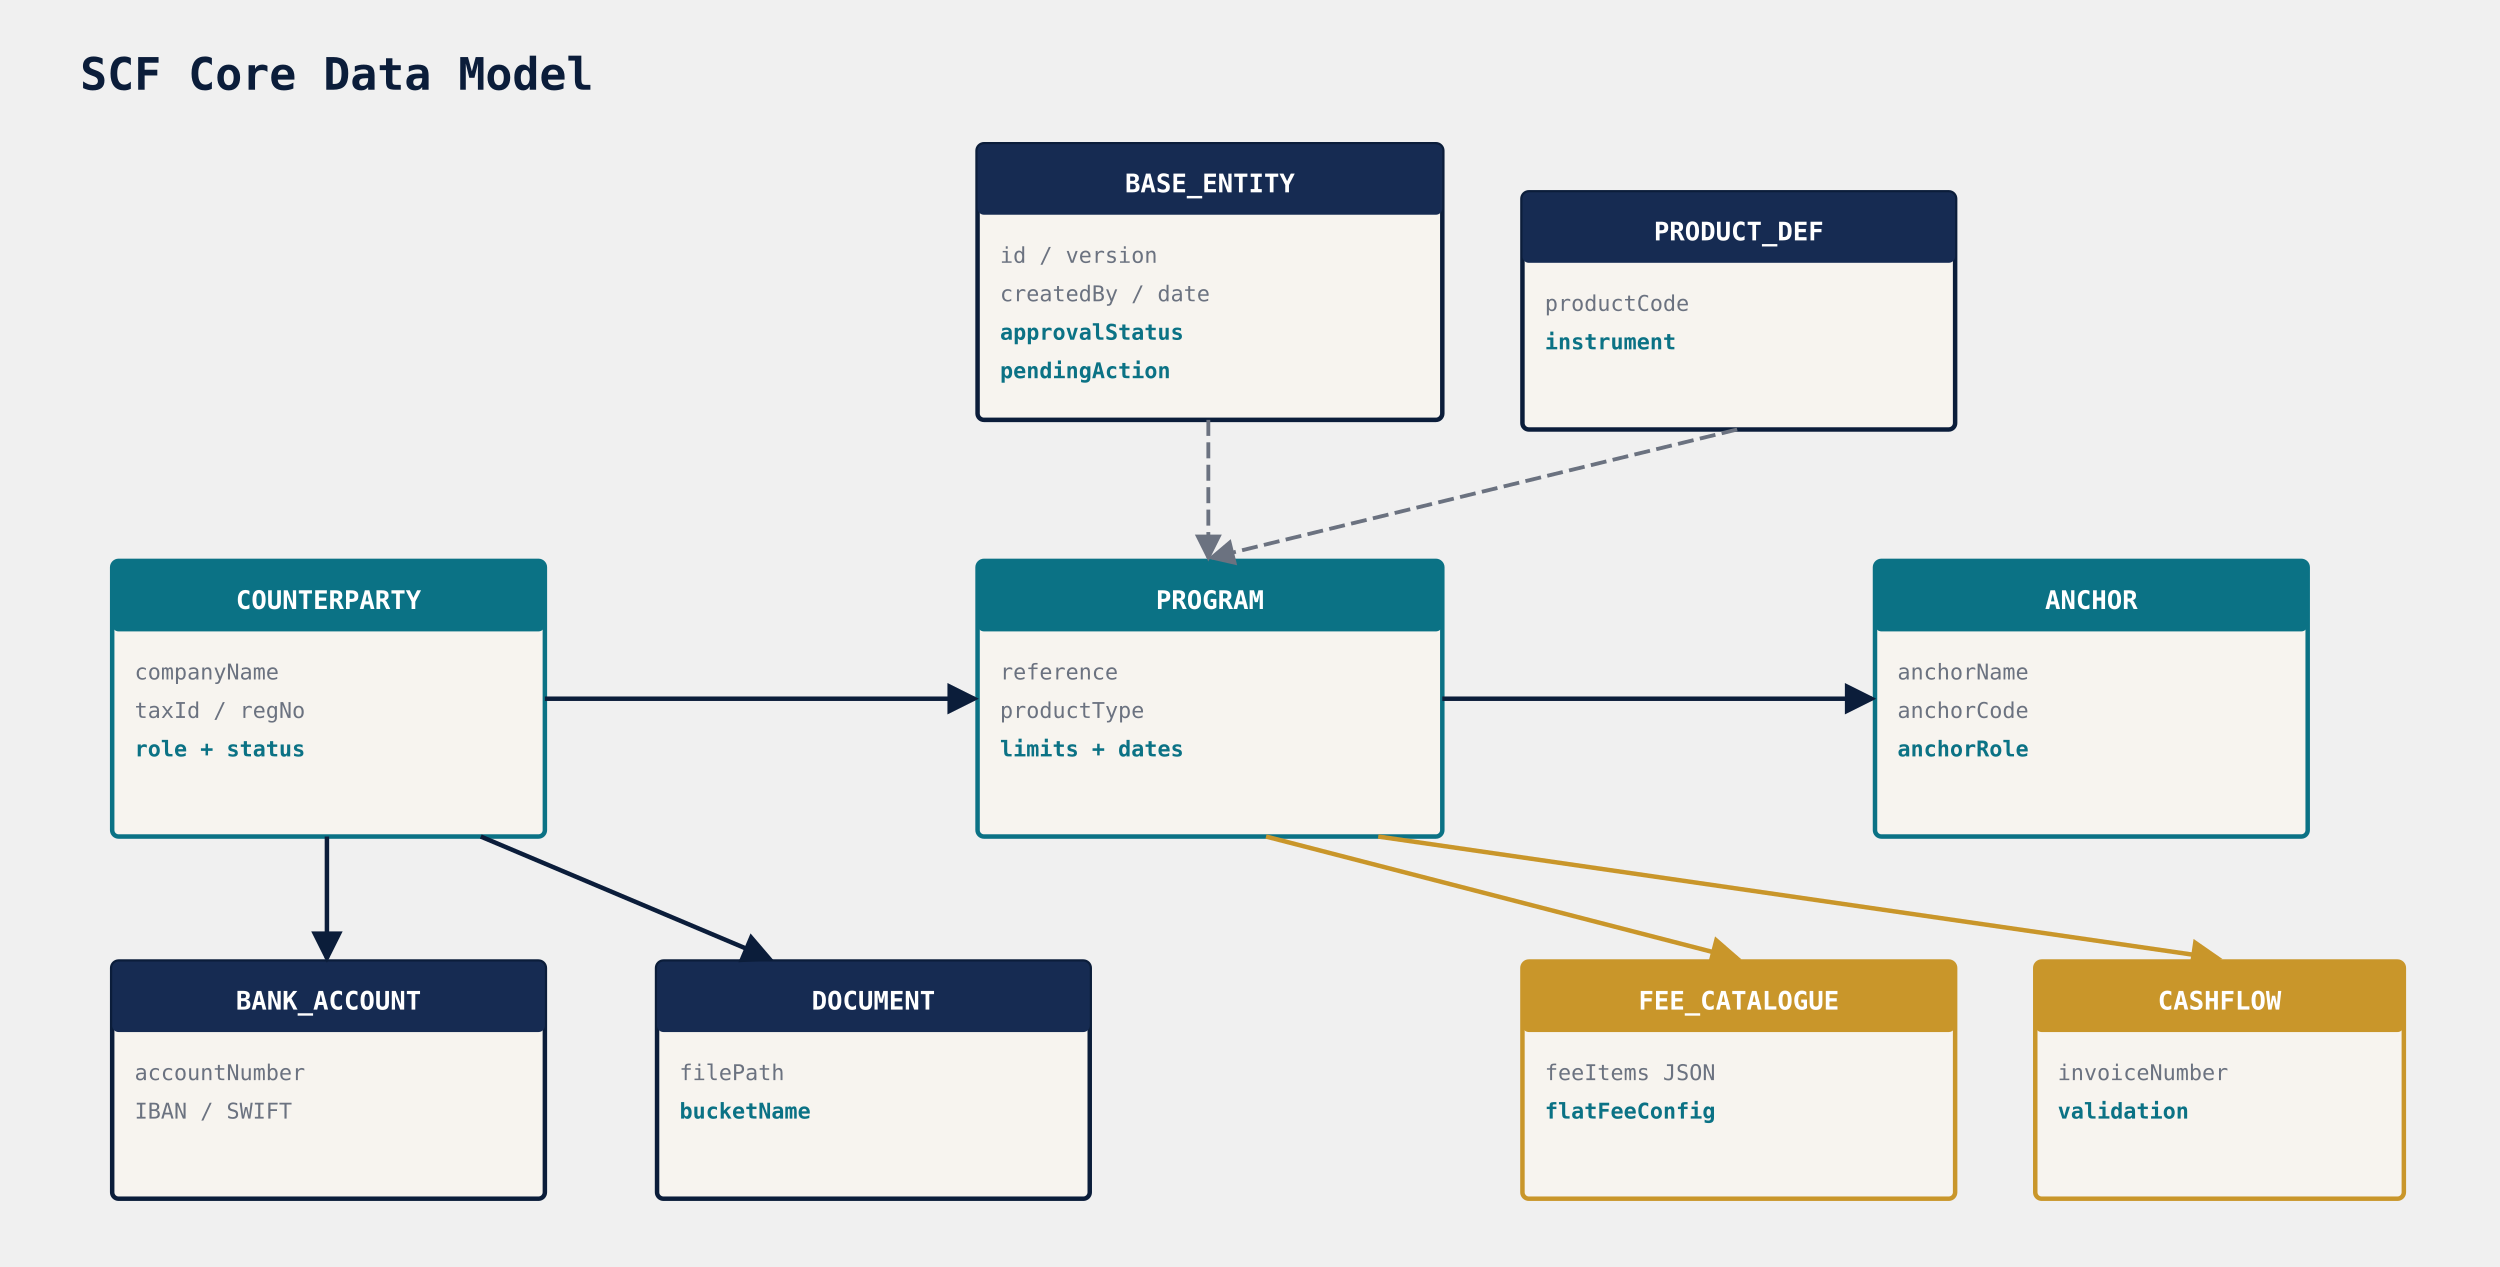
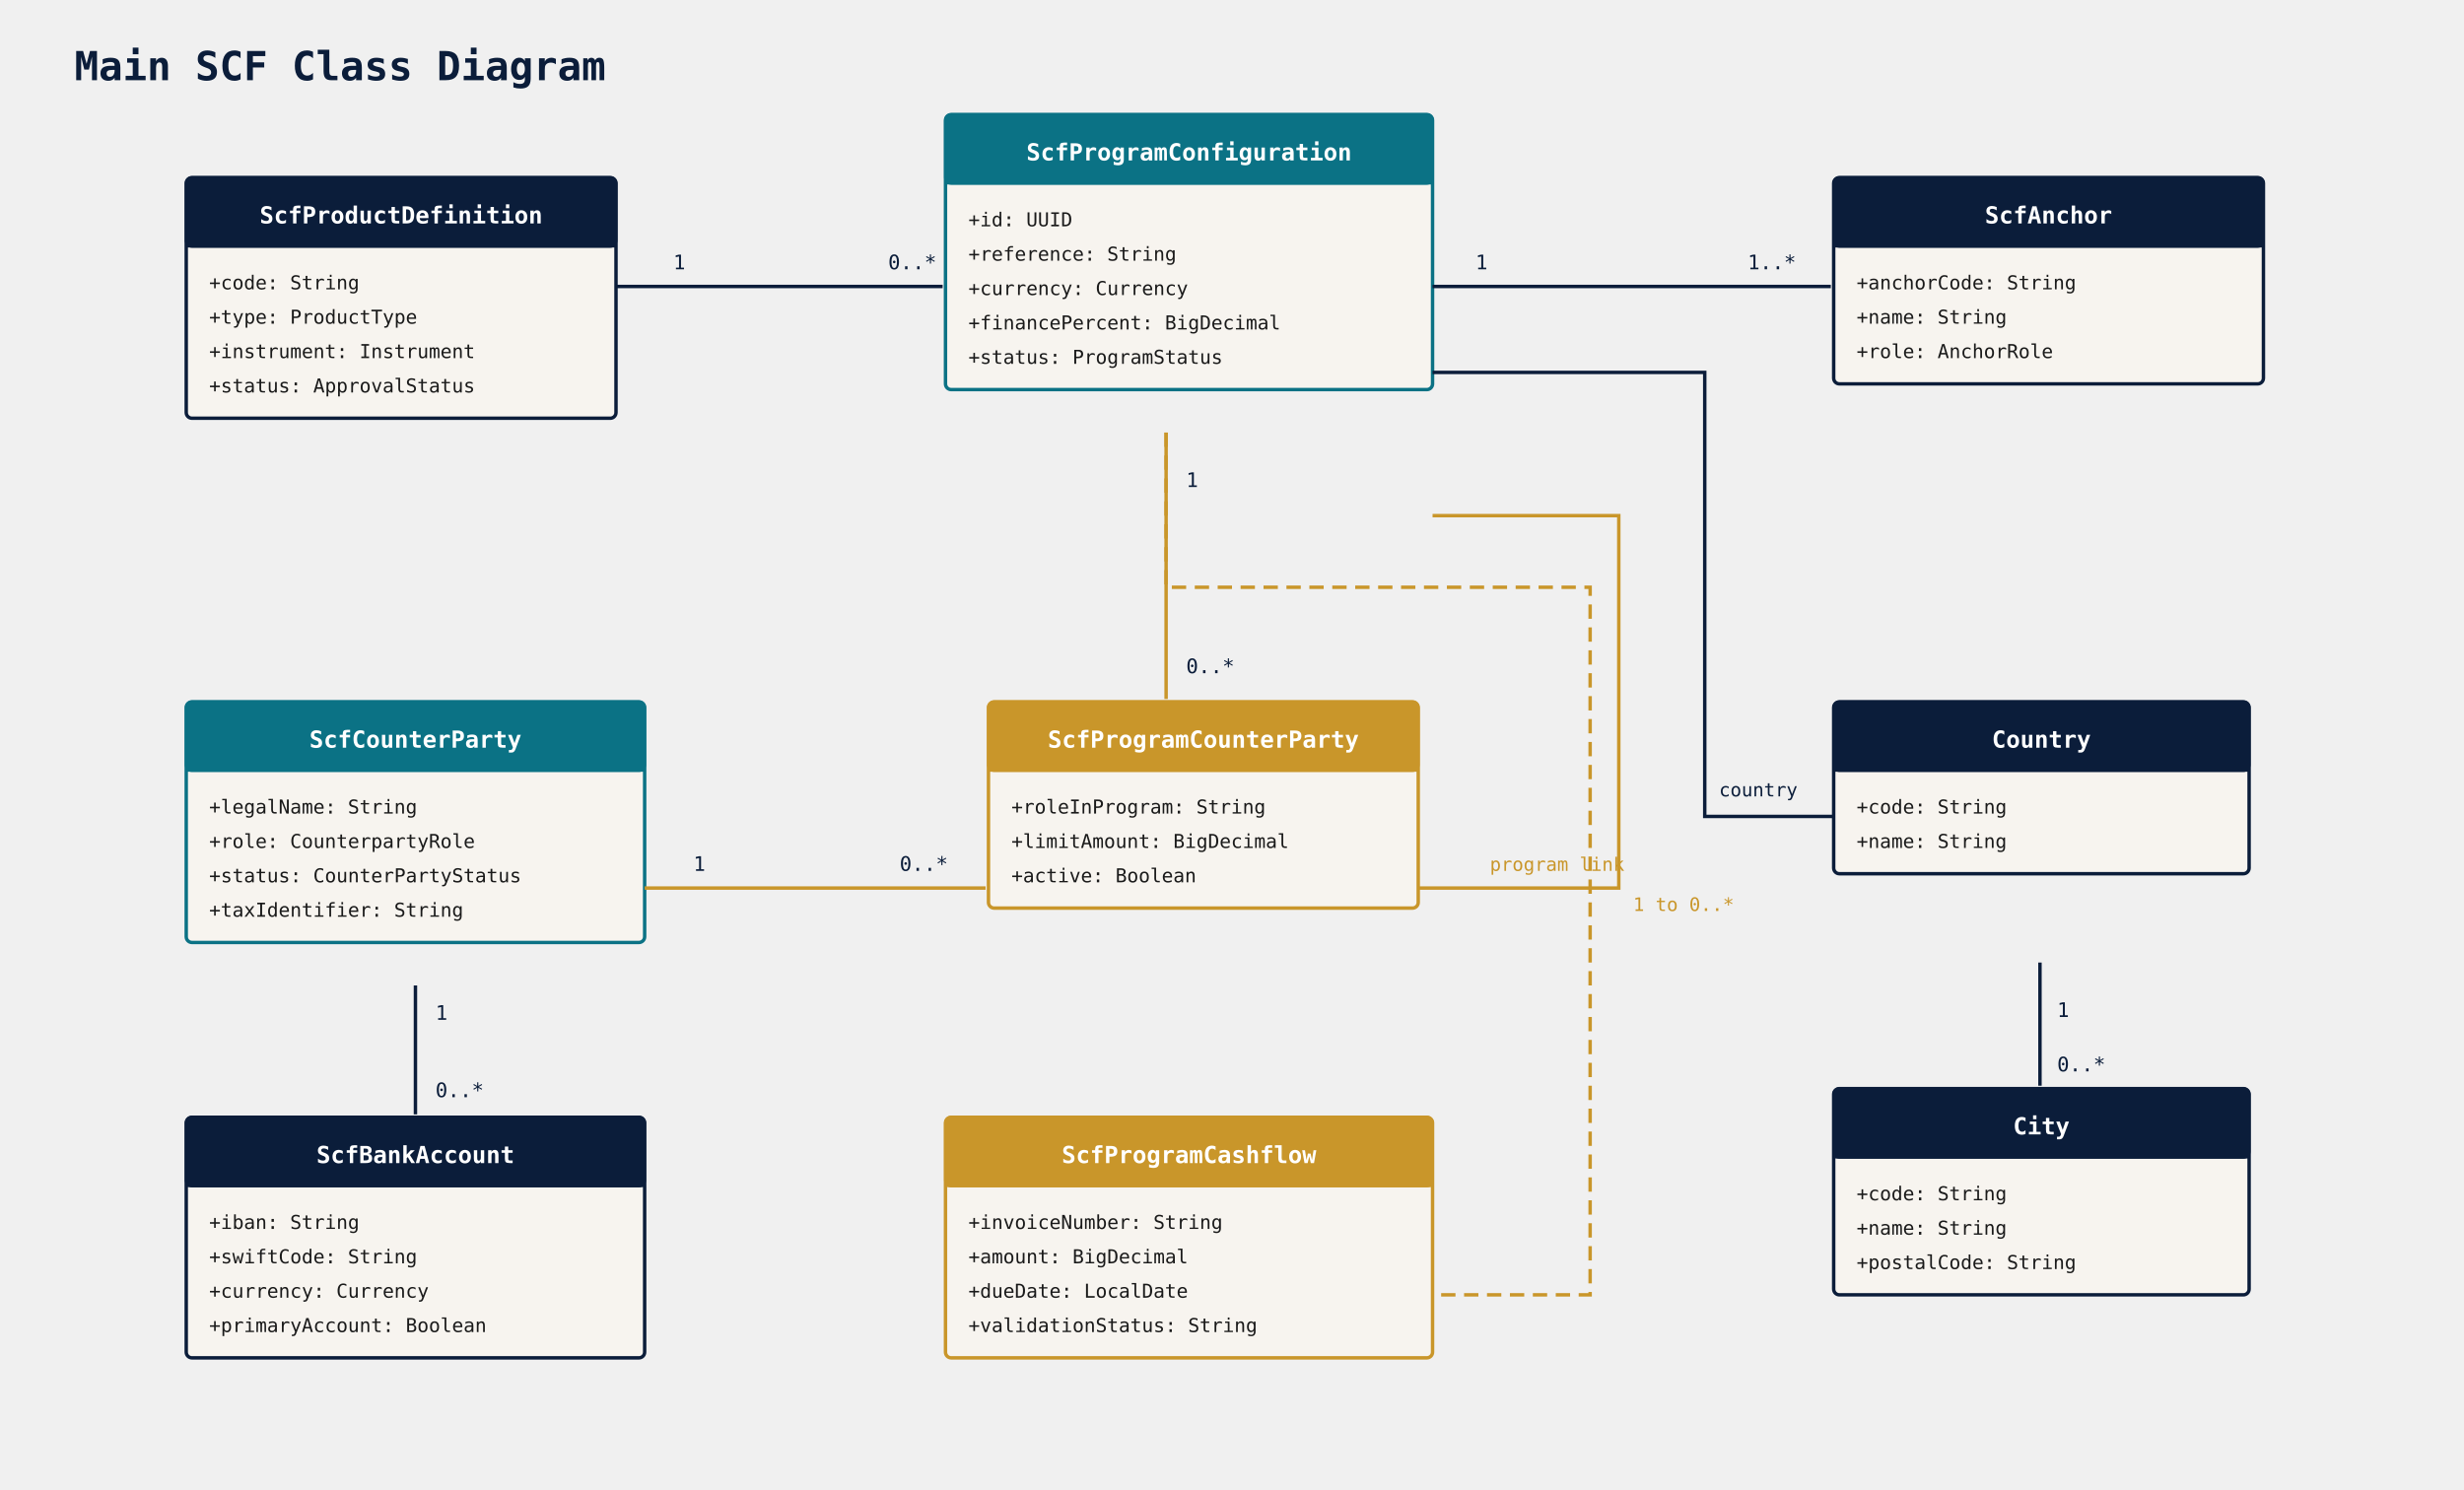
- <svg xmlns="http://www.w3.org/2000/svg" viewBox="0 0 780 395" style="width:100%; height:auto;">
+ <svg xmlns="http://www.w3.org/2000/svg" viewBox="0 0 860 520" style="width:100%; height:auto;">
  <defs>
    <marker id="arrow_navy" markerWidth="7" markerHeight="7" refX="6" refY="3.5" orient="auto">
      <path d="M0,0 L7,3.5 L0,7 Z" fill="#0B1D3A" />
    </marker>
-     <marker id="arrow_gray" markerWidth="7" markerHeight="7" refX="6" refY="3.5" orient="auto">
-       <path d="M0,0 L7,3.5 L0,7 Z" fill="#6B7280" />
+     <marker id="arrow_teal" markerWidth="7" markerHeight="7" refX="6" refY="3.5" orient="auto">
+       <path d="M0,0 L7,3.5 L0,7 Z" fill="#0B7285" />
+     </marker>
+     <marker id="arrow_gold" markerWidth="7" markerHeight="7" refX="6" refY="3.5" orient="auto">
+       <path d="M0,0 L7,3.5 L0,7 Z" fill="#C9962A" />
    </marker>
    <marker id="arrow_green" markerWidth="7" markerHeight="7" refX="6" refY="3.5" orient="auto">
      <path d="M0,0 L7,3.5 L0,7 Z" fill="#166534" />
    </marker>
-     <marker id="arrow_gold" markerWidth="7" markerHeight="7" refX="6" refY="3.5" orient="auto">
-       <path d="M0,0 L7,3.5 L0,7 Z" fill="#C9962A" />
-     </marker>
    <marker id="arrow_red" markerWidth="7" markerHeight="7" refX="6" refY="3.5" orient="auto">
      <path d="M0,0 L7,3.5 L0,7 Z" fill="#B91C1C" />
    </marker>
+     <marker id="arrow_gray" markerWidth="7" markerHeight="7" refX="6" refY="3.5" orient="auto">
+       <path d="M0,0 L7,3.5 L0,7 Z" fill="#6B7280" />
+     </marker>
  </defs>
-   <text x="25" y="28" font-family="JetBrains Mono, monospace" font-size="14" fill="#0B1D3A" font-weight="700">SCF Core Data Model</text>
-   <rect x="305" y="45" width="145" height="86" rx="2" fill="#F7F4EF" stroke="#0B1D3A" stroke-width="1.4" />
-   <rect x="305" y="45" width="145" height="22" rx="2" fill="#162B52" />
-   <text x="377.5" y="60" text-anchor="middle" font-family="JetBrains Mono, monospace" font-size="8" fill="white" font-weight="600">BASE_ENTITY</text>
-   <text x="312" y="82" font-family="JetBrains Mono, monospace" font-size="6.8" fill="#6B7280" font-weight="400">id / version</text>
-   <text x="312" y="94" font-family="JetBrains Mono, monospace" font-size="6.8" fill="#6B7280" font-weight="400">createdBy / date</text>
-   <text x="312" y="106" font-family="JetBrains Mono, monospace" font-size="6.8" fill="#0B7285" font-weight="600">approvalStatus</text>
-   <text x="312" y="118" font-family="JetBrains Mono, monospace" font-size="6.8" fill="#0B7285" font-weight="600">pendingAction</text>
-   <rect x="35" y="175" width="135" height="86" rx="2" fill="#F7F4EF" stroke="#0B7285" stroke-width="1.4" />
-   <rect x="35" y="175" width="135" height="22" rx="2" fill="#0B7285" />
-   <text x="102.5" y="190" text-anchor="middle" font-family="JetBrains Mono, monospace" font-size="8" fill="white" font-weight="600">COUNTERPARTY</text>
-   <text x="42" y="212" font-family="JetBrains Mono, monospace" font-size="6.8" fill="#6B7280" font-weight="400">companyName</text>
-   <text x="42" y="224" font-family="JetBrains Mono, monospace" font-size="6.8" fill="#6B7280" font-weight="400">taxId / regNo</text>
-   <text x="42" y="236" font-family="JetBrains Mono, monospace" font-size="6.8" fill="#0B7285" font-weight="600">role + status</text>
-   <rect x="35" y="300" width="135" height="74" rx="2" fill="#F7F4EF" stroke="#0B1D3A" stroke-width="1.4" />
-   <rect x="35" y="300" width="135" height="22" rx="2" fill="#162B52" />
-   <text x="102.5" y="315" text-anchor="middle" font-family="JetBrains Mono, monospace" font-size="8" fill="white" font-weight="600">BANK_ACCOUNT</text>
-   <text x="42" y="337" font-family="JetBrains Mono, monospace" font-size="6.8" fill="#6B7280" font-weight="400">accountNumber</text>
-   <text x="42" y="349" font-family="JetBrains Mono, monospace" font-size="6.8" fill="#6B7280" font-weight="400">IBAN / SWIFT</text>
-   <rect x="205" y="300" width="135" height="74" rx="2" fill="#F7F4EF" stroke="#0B1D3A" stroke-width="1.4" />
-   <rect x="205" y="300" width="135" height="22" rx="2" fill="#162B52" />
-   <text x="272.5" y="315" text-anchor="middle" font-family="JetBrains Mono, monospace" font-size="8" fill="white" font-weight="600">DOCUMENT</text>
-   <text x="212" y="337" font-family="JetBrains Mono, monospace" font-size="6.8" fill="#6B7280" font-weight="400">filePath</text>
-   <text x="212" y="349" font-family="JetBrains Mono, monospace" font-size="6.8" fill="#0B7285" font-weight="600">bucketName</text>
-   <rect x="305" y="175" width="145" height="86" rx="2" fill="#F7F4EF" stroke="#0B7285" stroke-width="1.4" />
-   <rect x="305" y="175" width="145" height="22" rx="2" fill="#0B7285" />
-   <text x="377.5" y="190" text-anchor="middle" font-family="JetBrains Mono, monospace" font-size="8" fill="white" font-weight="600">PROGRAM</text>
-   <text x="312" y="212" font-family="JetBrains Mono, monospace" font-size="6.8" fill="#6B7280" font-weight="400">reference</text>
-   <text x="312" y="224" font-family="JetBrains Mono, monospace" font-size="6.8" fill="#6B7280" font-weight="400">productType</text>
-   <text x="312" y="236" font-family="JetBrains Mono, monospace" font-size="6.8" fill="#0B7285" font-weight="600">limits + dates</text>
-   <rect x="585" y="175" width="135" height="86" rx="2" fill="#F7F4EF" stroke="#0B7285" stroke-width="1.4" />
-   <rect x="585" y="175" width="135" height="22" rx="2" fill="#0B7285" />
-   <text x="652.5" y="190" text-anchor="middle" font-family="JetBrains Mono, monospace" font-size="8" fill="white" font-weight="600">ANCHOR</text>
-   <text x="592" y="212" font-family="JetBrains Mono, monospace" font-size="6.8" fill="#6B7280" font-weight="400">anchorName</text>
-   <text x="592" y="224" font-family="JetBrains Mono, monospace" font-size="6.8" fill="#6B7280" font-weight="400">anchorCode</text>
-   <text x="592" y="236" font-family="JetBrains Mono, monospace" font-size="6.8" fill="#0B7285" font-weight="600">anchorRole</text>
-   <rect x="475" y="300" width="135" height="74" rx="2" fill="#F7F4EF" stroke="#C9962A" stroke-width="1.4" />
-   <rect x="475" y="300" width="135" height="22" rx="2" fill="#C9962A" />
-   <text x="542.5" y="315" text-anchor="middle" font-family="JetBrains Mono, monospace" font-size="8" fill="white" font-weight="600">FEE_CATALOGUE</text>
-   <text x="482" y="337" font-family="JetBrains Mono, monospace" font-size="6.8" fill="#6B7280" font-weight="400">feeItems JSON</text>
-   <text x="482" y="349" font-family="JetBrains Mono, monospace" font-size="6.8" fill="#0B7285" font-weight="600">flatFeeConfig</text>
-   <rect x="635" y="300" width="115" height="74" rx="2" fill="#F7F4EF" stroke="#C9962A" stroke-width="1.4" />
-   <rect x="635" y="300" width="115" height="22" rx="2" fill="#C9962A" />
-   <text x="692.5" y="315" text-anchor="middle" font-family="JetBrains Mono, monospace" font-size="8" fill="white" font-weight="600">CASHFLOW</text>
-   <text x="642" y="337" font-family="JetBrains Mono, monospace" font-size="6.8" fill="#6B7280" font-weight="400">invoiceNumber</text>
-   <text x="642" y="349" font-family="JetBrains Mono, monospace" font-size="6.8" fill="#0B7285" font-weight="600">validation</text>
-   <rect x="475" y="60" width="135" height="74" rx="2" fill="#F7F4EF" stroke="#0B1D3A" stroke-width="1.4" />
-   <rect x="475" y="60" width="135" height="22" rx="2" fill="#162B52" />
-   <text x="542.5" y="75" text-anchor="middle" font-family="JetBrains Mono, monospace" font-size="8" fill="white" font-weight="600">PRODUCT_DEF</text>
-   <text x="482" y="97" font-family="JetBrains Mono, monospace" font-size="6.8" fill="#6B7280" font-weight="400">productCode</text>
-   <text x="482" y="109" font-family="JetBrains Mono, monospace" font-size="6.8" fill="#0B7285" font-weight="600">instrument</text>
-   <line x1="377" y1="131" x2="377" y2="174" stroke="#6B7280" stroke-width="1.2" stroke-dasharray="5 2" marker-end="url(#arrow_gray)" />
-   <line x1="170" y1="218" x2="304" y2="218" stroke="#0B1D3A" stroke-width="1.4" marker-end="url(#arrow_navy)" />
-   <line x1="450" y1="218" x2="584" y2="218" stroke="#0B1D3A" stroke-width="1.4" marker-end="url(#arrow_navy)" />
-   <line x1="542" y1="134" x2="378" y2="174" stroke="#6B7280" stroke-width="1.2" stroke-dasharray="5 2" marker-end="url(#arrow_gray)" />
-   <line x1="102" y1="261" x2="102" y2="299" stroke="#0B1D3A" stroke-width="1.4" marker-end="url(#arrow_navy)" />
-   <line x1="150" y1="261" x2="240" y2="299" stroke="#0B1D3A" stroke-width="1.4" marker-end="url(#arrow_navy)" />
-   <line x1="395" y1="261" x2="542" y2="299" stroke="#C9962A" stroke-width="1.4" marker-end="url(#arrow_gold)" />
-   <line x1="430" y1="261" x2="692" y2="299" stroke="#C9962A" stroke-width="1.4" marker-end="url(#arrow_gold)" />
+   <text x="26" y="28" text-anchor="start" font-family="JetBrains Mono, monospace" font-size="14" fill="#0B1D3A" font-weight="700">Main SCF Class Diagram</text>
+   <rect x="330" y="40" width="170" height="96" rx="2" fill="#F7F4EF" stroke="#0B7285" stroke-width="1.2" />
+   <rect x="330" y="40" width="170" height="24" rx="2" fill="#0B7285" stroke="#0B7285" stroke-width="1.0" />
+   <text x="415.0" y="56" text-anchor="middle" font-family="JetBrains Mono, monospace" font-size="8.2" fill="#FFFFFF" font-weight="700">ScfProgramConfiguration</text>
+   <line x1="330" y1="64" x2="500" y2="64" stroke="#0B7285" stroke-width="0.8" />
+   <text x="338" y="79" text-anchor="start" font-family="JetBrains Mono, monospace" font-size="6.7" fill="#1A1A1A" font-weight="400">+id: UUID</text>
+   <text x="338" y="91" text-anchor="start" font-family="JetBrains Mono, monospace" font-size="6.7" fill="#1A1A1A" font-weight="400">+reference: String</text>
+   <text x="338" y="103" text-anchor="start" font-family="JetBrains Mono, monospace" font-size="6.7" fill="#1A1A1A" font-weight="400">+currency: Currency</text>
+   <text x="338" y="115" text-anchor="start" font-family="JetBrains Mono, monospace" font-size="6.7" fill="#1A1A1A" font-weight="400">+financePercent: BigDecimal</text>
+   <text x="338" y="127" text-anchor="start" font-family="JetBrains Mono, monospace" font-size="6.7" fill="#1A1A1A" font-weight="400">+status: ProgramStatus</text>
+   <rect x="65" y="62" width="150" height="84" rx="2" fill="#F7F4EF" stroke="#0B1D3A" stroke-width="1.2" />
+   <rect x="65" y="62" width="150" height="24" rx="2" fill="#0B1D3A" stroke="#0B1D3A" stroke-width="1.0" />
+   <text x="140.0" y="78" text-anchor="middle" font-family="JetBrains Mono, monospace" font-size="8.2" fill="#FFFFFF" font-weight="700">ScfProductDefinition</text>
+   <line x1="65" y1="86" x2="215" y2="86" stroke="#0B1D3A" stroke-width="0.8" />
+   <text x="73" y="101" text-anchor="start" font-family="JetBrains Mono, monospace" font-size="6.7" fill="#1A1A1A" font-weight="400">+code: String</text>
+   <text x="73" y="113" text-anchor="start" font-family="JetBrains Mono, monospace" font-size="6.7" fill="#1A1A1A" font-weight="400">+type: ProductType</text>
+   <text x="73" y="125" text-anchor="start" font-family="JetBrains Mono, monospace" font-size="6.7" fill="#1A1A1A" font-weight="400">+instrument: Instrument</text>
+   <text x="73" y="137" text-anchor="start" font-family="JetBrains Mono, monospace" font-size="6.7" fill="#1A1A1A" font-weight="400">+status: ApprovalStatus</text>
+   <rect x="640" y="62" width="150" height="72" rx="2" fill="#F7F4EF" stroke="#0B1D3A" stroke-width="1.2" />
+   <rect x="640" y="62" width="150" height="24" rx="2" fill="#0B1D3A" stroke="#0B1D3A" stroke-width="1.0" />
+   <text x="715.0" y="78" text-anchor="middle" font-family="JetBrains Mono, monospace" font-size="8.2" fill="#FFFFFF" font-weight="700">ScfAnchor</text>
+   <line x1="640" y1="86" x2="790" y2="86" stroke="#0B1D3A" stroke-width="0.8" />
+   <text x="648" y="101" text-anchor="start" font-family="JetBrains Mono, monospace" font-size="6.7" fill="#1A1A1A" font-weight="400">+anchorCode: String</text>
+   <text x="648" y="113" text-anchor="start" font-family="JetBrains Mono, monospace" font-size="6.7" fill="#1A1A1A" font-weight="400">+name: String</text>
+   <text x="648" y="125" text-anchor="start" font-family="JetBrains Mono, monospace" font-size="6.7" fill="#1A1A1A" font-weight="400">+role: AnchorRole</text>
+   <rect x="65" y="245" width="160" height="84" rx="2" fill="#F7F4EF" stroke="#0B7285" stroke-width="1.2" />
+   <rect x="65" y="245" width="160" height="24" rx="2" fill="#0B7285" stroke="#0B7285" stroke-width="1.0" />
+   <text x="145.0" y="261" text-anchor="middle" font-family="JetBrains Mono, monospace" font-size="8.2" fill="#FFFFFF" font-weight="700">ScfCounterParty</text>
+   <line x1="65" y1="269" x2="225" y2="269" stroke="#0B7285" stroke-width="0.8" />
+   <text x="73" y="284" text-anchor="start" font-family="JetBrains Mono, monospace" font-size="6.7" fill="#1A1A1A" font-weight="400">+legalName: String</text>
+   <text x="73" y="296" text-anchor="start" font-family="JetBrains Mono, monospace" font-size="6.7" fill="#1A1A1A" font-weight="400">+role: CounterpartyRole</text>
+   <text x="73" y="308" text-anchor="start" font-family="JetBrains Mono, monospace" font-size="6.7" fill="#1A1A1A" font-weight="400">+status: CounterPartyStatus</text>
+   <text x="73" y="320" text-anchor="start" font-family="JetBrains Mono, monospace" font-size="6.7" fill="#1A1A1A" font-weight="400">+taxIdentifier: String</text>
+   <rect x="345" y="245" width="150" height="72" rx="2" fill="#F7F4EF" stroke="#C9962A" stroke-width="1.2" />
+   <rect x="345" y="245" width="150" height="24" rx="2" fill="#C9962A" stroke="#C9962A" stroke-width="1.0" />
+   <text x="420.0" y="261" text-anchor="middle" font-family="JetBrains Mono, monospace" font-size="8.2" fill="#FFFFFF" font-weight="700">ScfProgramCounterParty</text>
+   <line x1="345" y1="269" x2="495" y2="269" stroke="#C9962A" stroke-width="0.8" />
+   <text x="353" y="284" text-anchor="start" font-family="JetBrains Mono, monospace" font-size="6.7" fill="#1A1A1A" font-weight="400">+roleInProgram: String</text>
+   <text x="353" y="296" text-anchor="start" font-family="JetBrains Mono, monospace" font-size="6.7" fill="#1A1A1A" font-weight="400">+limitAmount: BigDecimal</text>
+   <text x="353" y="308" text-anchor="start" font-family="JetBrains Mono, monospace" font-size="6.7" fill="#1A1A1A" font-weight="400">+active: Boolean</text>
+   <rect x="640" y="245" width="145" height="60" rx="2" fill="#F7F4EF" stroke="#0B1D3A" stroke-width="1.2" />
+   <rect x="640" y="245" width="145" height="24" rx="2" fill="#0B1D3A" stroke="#0B1D3A" stroke-width="1.0" />
+   <text x="712.5" y="261" text-anchor="middle" font-family="JetBrains Mono, monospace" font-size="8.2" fill="#FFFFFF" font-weight="700">Country</text>
+   <line x1="640" y1="269" x2="785" y2="269" stroke="#0B1D3A" stroke-width="0.8" />
+   <text x="648" y="284" text-anchor="start" font-family="JetBrains Mono, monospace" font-size="6.7" fill="#1A1A1A" font-weight="400">+code: String</text>
+   <text x="648" y="296" text-anchor="start" font-family="JetBrains Mono, monospace" font-size="6.7" fill="#1A1A1A" font-weight="400">+name: String</text>
+   <rect x="640" y="380" width="145" height="72" rx="2" fill="#F7F4EF" stroke="#0B1D3A" stroke-width="1.2" />
+   <rect x="640" y="380" width="145" height="24" rx="2" fill="#0B1D3A" stroke="#0B1D3A" stroke-width="1.0" />
+   <text x="712.5" y="396" text-anchor="middle" font-family="JetBrains Mono, monospace" font-size="8.2" fill="#FFFFFF" font-weight="700">City</text>
+   <line x1="640" y1="404" x2="785" y2="404" stroke="#0B1D3A" stroke-width="0.8" />
+   <text x="648" y="419" text-anchor="start" font-family="JetBrains Mono, monospace" font-size="6.7" fill="#1A1A1A" font-weight="400">+code: String</text>
+   <text x="648" y="431" text-anchor="start" font-family="JetBrains Mono, monospace" font-size="6.7" fill="#1A1A1A" font-weight="400">+name: String</text>
+   <text x="648" y="443" text-anchor="start" font-family="JetBrains Mono, monospace" font-size="6.7" fill="#1A1A1A" font-weight="400">+postalCode: String</text>
+   <rect x="65" y="390" width="160" height="84" rx="2" fill="#F7F4EF" stroke="#0B1D3A" stroke-width="1.2" />
+   <rect x="65" y="390" width="160" height="24" rx="2" fill="#0B1D3A" stroke="#0B1D3A" stroke-width="1.0" />
+   <text x="145.0" y="406" text-anchor="middle" font-family="JetBrains Mono, monospace" font-size="8.2" fill="#FFFFFF" font-weight="700">ScfBankAccount</text>
+   <line x1="65" y1="414" x2="225" y2="414" stroke="#0B1D3A" stroke-width="0.8" />
+   <text x="73" y="429" text-anchor="start" font-family="JetBrains Mono, monospace" font-size="6.7" fill="#1A1A1A" font-weight="400">+iban: String</text>
+   <text x="73" y="441" text-anchor="start" font-family="JetBrains Mono, monospace" font-size="6.7" fill="#1A1A1A" font-weight="400">+swiftCode: String</text>
+   <text x="73" y="453" text-anchor="start" font-family="JetBrains Mono, monospace" font-size="6.7" fill="#1A1A1A" font-weight="400">+currency: Currency</text>
+   <text x="73" y="465" text-anchor="start" font-family="JetBrains Mono, monospace" font-size="6.7" fill="#1A1A1A" font-weight="400">+primaryAccount: Boolean</text>
+   <rect x="330" y="390" width="170" height="84" rx="2" fill="#F7F4EF" stroke="#C9962A" stroke-width="1.2" />
+   <rect x="330" y="390" width="170" height="24" rx="2" fill="#C9962A" stroke="#C9962A" stroke-width="1.0" />
+   <text x="415.0" y="406" text-anchor="middle" font-family="JetBrains Mono, monospace" font-size="8.2" fill="#FFFFFF" font-weight="700">ScfProgramCashflow</text>
+   <line x1="330" y1="414" x2="500" y2="414" stroke="#C9962A" stroke-width="0.8" />
+   <text x="338" y="429" text-anchor="start" font-family="JetBrains Mono, monospace" font-size="6.7" fill="#1A1A1A" font-weight="400">+invoiceNumber: String</text>
+   <text x="338" y="441" text-anchor="start" font-family="JetBrains Mono, monospace" font-size="6.7" fill="#1A1A1A" font-weight="400">+amount: BigDecimal</text>
+   <text x="338" y="453" text-anchor="start" font-family="JetBrains Mono, monospace" font-size="6.7" fill="#1A1A1A" font-weight="400">+dueDate: LocalDate</text>
+   <text x="338" y="465" text-anchor="start" font-family="JetBrains Mono, monospace" font-size="6.7" fill="#1A1A1A" font-weight="400">+validationStatus: String</text>
+   <line x1="215" y1="100" x2="329" y2="100" stroke="#0B1D3A" stroke-width="1.2" />
+   <text x="235" y="94" text-anchor="start" font-family="JetBrains Mono, monospace" font-size="7" fill="#0B1D3A" font-weight="400">1</text>
+   <text x="310" y="94" text-anchor="start" font-family="JetBrains Mono, monospace" font-size="7" fill="#0B1D3A" font-weight="400">0..*</text>
+   <line x1="500" y1="100" x2="639" y2="100" stroke="#0B1D3A" stroke-width="1.2" />
+   <text x="515" y="94" text-anchor="start" font-family="JetBrains Mono, monospace" font-size="7" fill="#0B1D3A" font-weight="400">1</text>
+   <text x="610" y="94" text-anchor="start" font-family="JetBrains Mono, monospace" font-size="7" fill="#0B1D3A" font-weight="400">1..*</text>
+   <line x1="407" y1="151" x2="407" y2="244" stroke="#C9962A" stroke-width="1.2" />
+   <text x="414" y="170" text-anchor="start" font-family="JetBrains Mono, monospace" font-size="7" fill="#0B1D3A" font-weight="400">1</text>
+   <text x="414" y="235" text-anchor="start" font-family="JetBrains Mono, monospace" font-size="7" fill="#0B1D3A" font-weight="400">0..*</text>
+   <line x1="225" y1="310" x2="344" y2="310" stroke="#C9962A" stroke-width="1.2" />
+   <text x="242" y="304" text-anchor="start" font-family="JetBrains Mono, monospace" font-size="7" fill="#0B1D3A" font-weight="400">1</text>
+   <text x="314" y="304" text-anchor="start" font-family="JetBrains Mono, monospace" font-size="7" fill="#0B1D3A" font-weight="400">0..*</text>
+   <path d="M 145,344 L 145,389" fill="none" stroke="#0B1D3A" stroke-width="1.2" />
+   <text x="152" y="356" text-anchor="start" font-family="JetBrains Mono, monospace" font-size="7" fill="#0B1D3A" font-weight="400">1</text>
+   <text x="152" y="383" text-anchor="start" font-family="JetBrains Mono, monospace" font-size="7" fill="#0B1D3A" font-weight="400">0..*</text>
+   <path d="M 495,310 L 565,310 L 565,180 L 500,180" fill="none" stroke="#C9962A" stroke-width="1.2" />
+   <text x="520" y="304" text-anchor="start" font-family="JetBrains Mono, monospace" font-size="6.5" fill="#C9962A" font-weight="400">program link</text>
+   <line x1="712" y1="336" x2="712" y2="379" stroke="#0B1D3A" stroke-width="1.2" />
+   <text x="718" y="355" text-anchor="start" font-family="JetBrains Mono, monospace" font-size="7" fill="#0B1D3A" font-weight="400">1</text>
+   <text x="718" y="374" text-anchor="start" font-family="JetBrains Mono, monospace" font-size="7" fill="#0B1D3A" font-weight="400">0..*</text>
+   <path d="M 640,285 L 595,285 L 595,130 L 500,130" fill="none" stroke="#0B1D3A" stroke-width="1.2" />
+   <text x="600" y="278" text-anchor="start" font-family="JetBrains Mono, monospace" font-size="6.5" fill="#0B1D3A" font-weight="400">country</text>
+   <path d="M 407,151 L 407,205 L 555,205 L 555,452 L 500,452" fill="none" stroke="#C9962A" stroke-width="1.2" stroke-dasharray="5 3" />
+   <text x="570" y="318" text-anchor="start" font-family="JetBrains Mono, monospace" font-size="6.5" fill="#C9962A" font-weight="400">1 to 0..*</text>
</svg>
